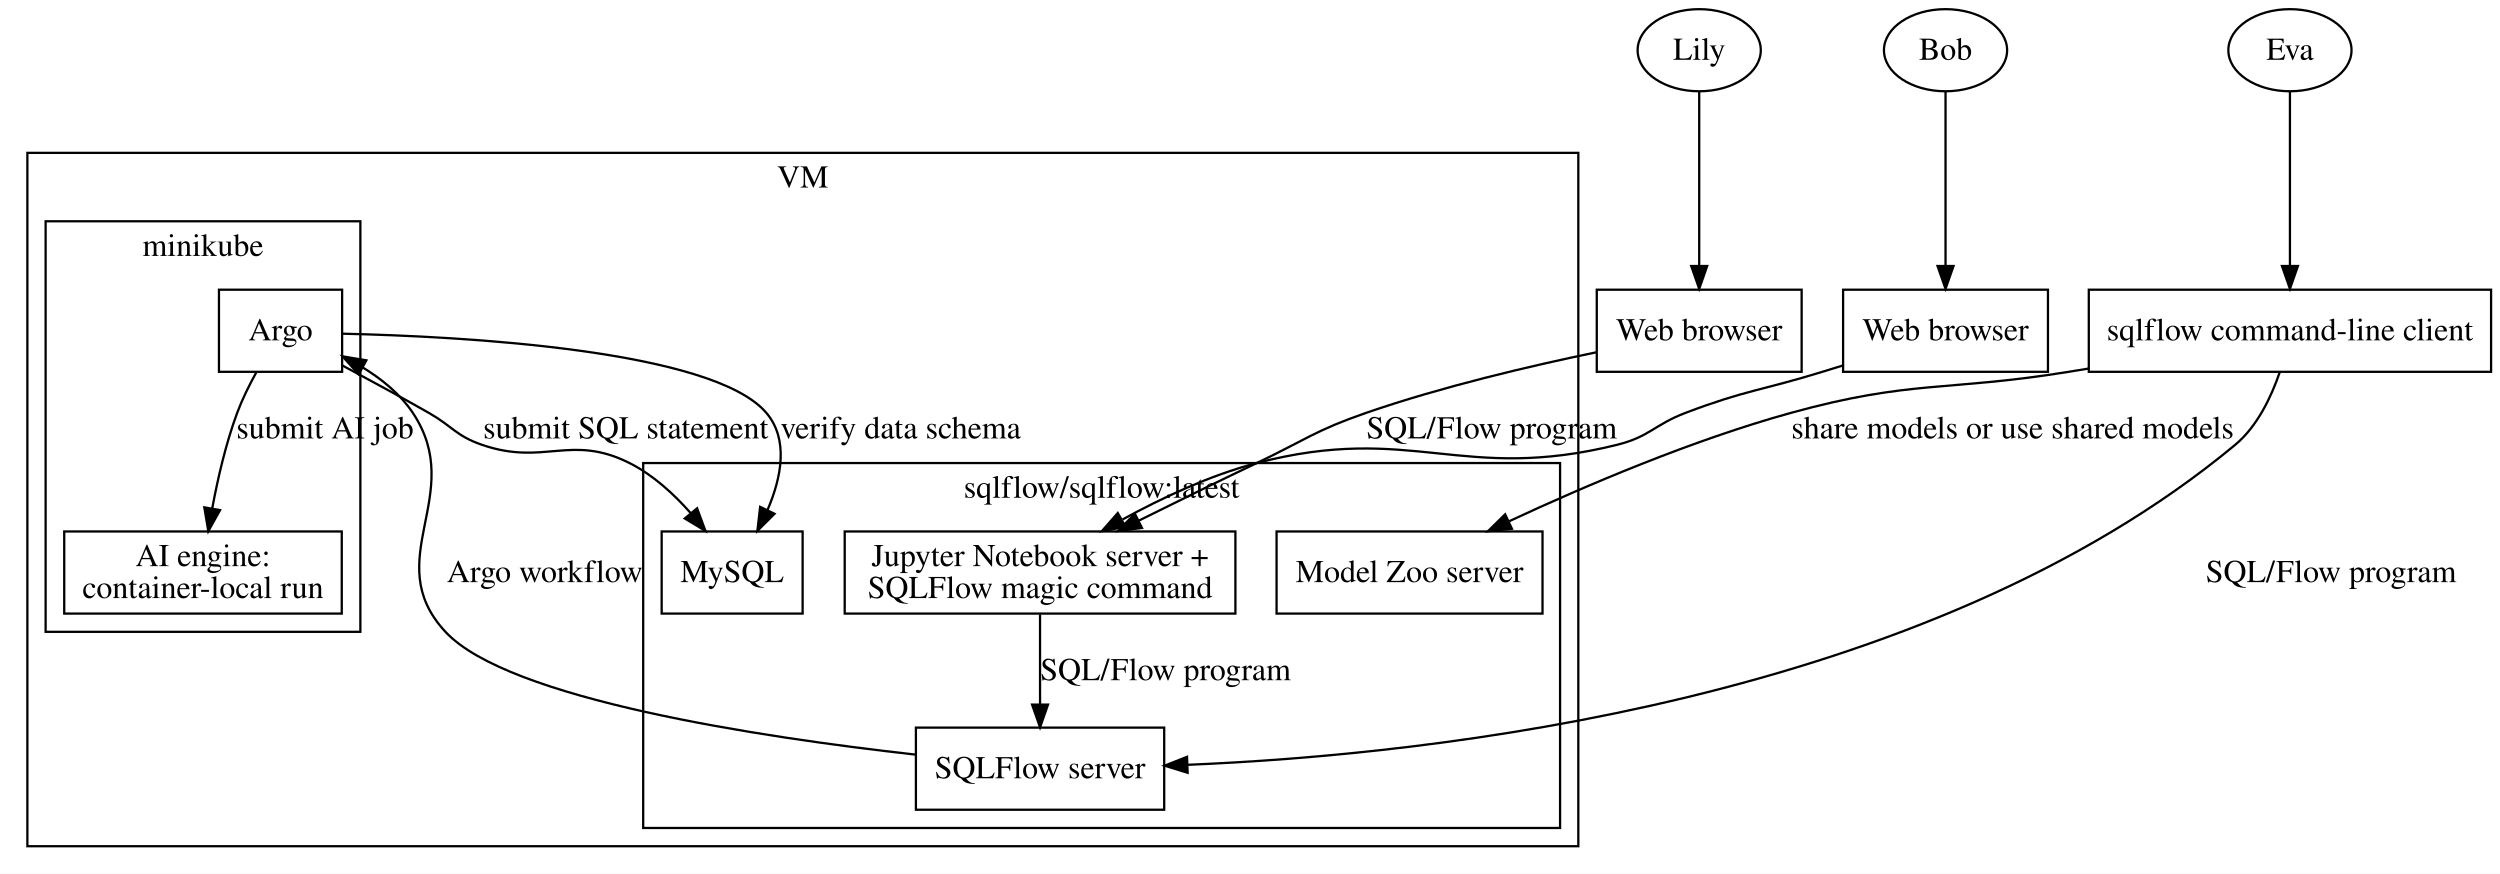
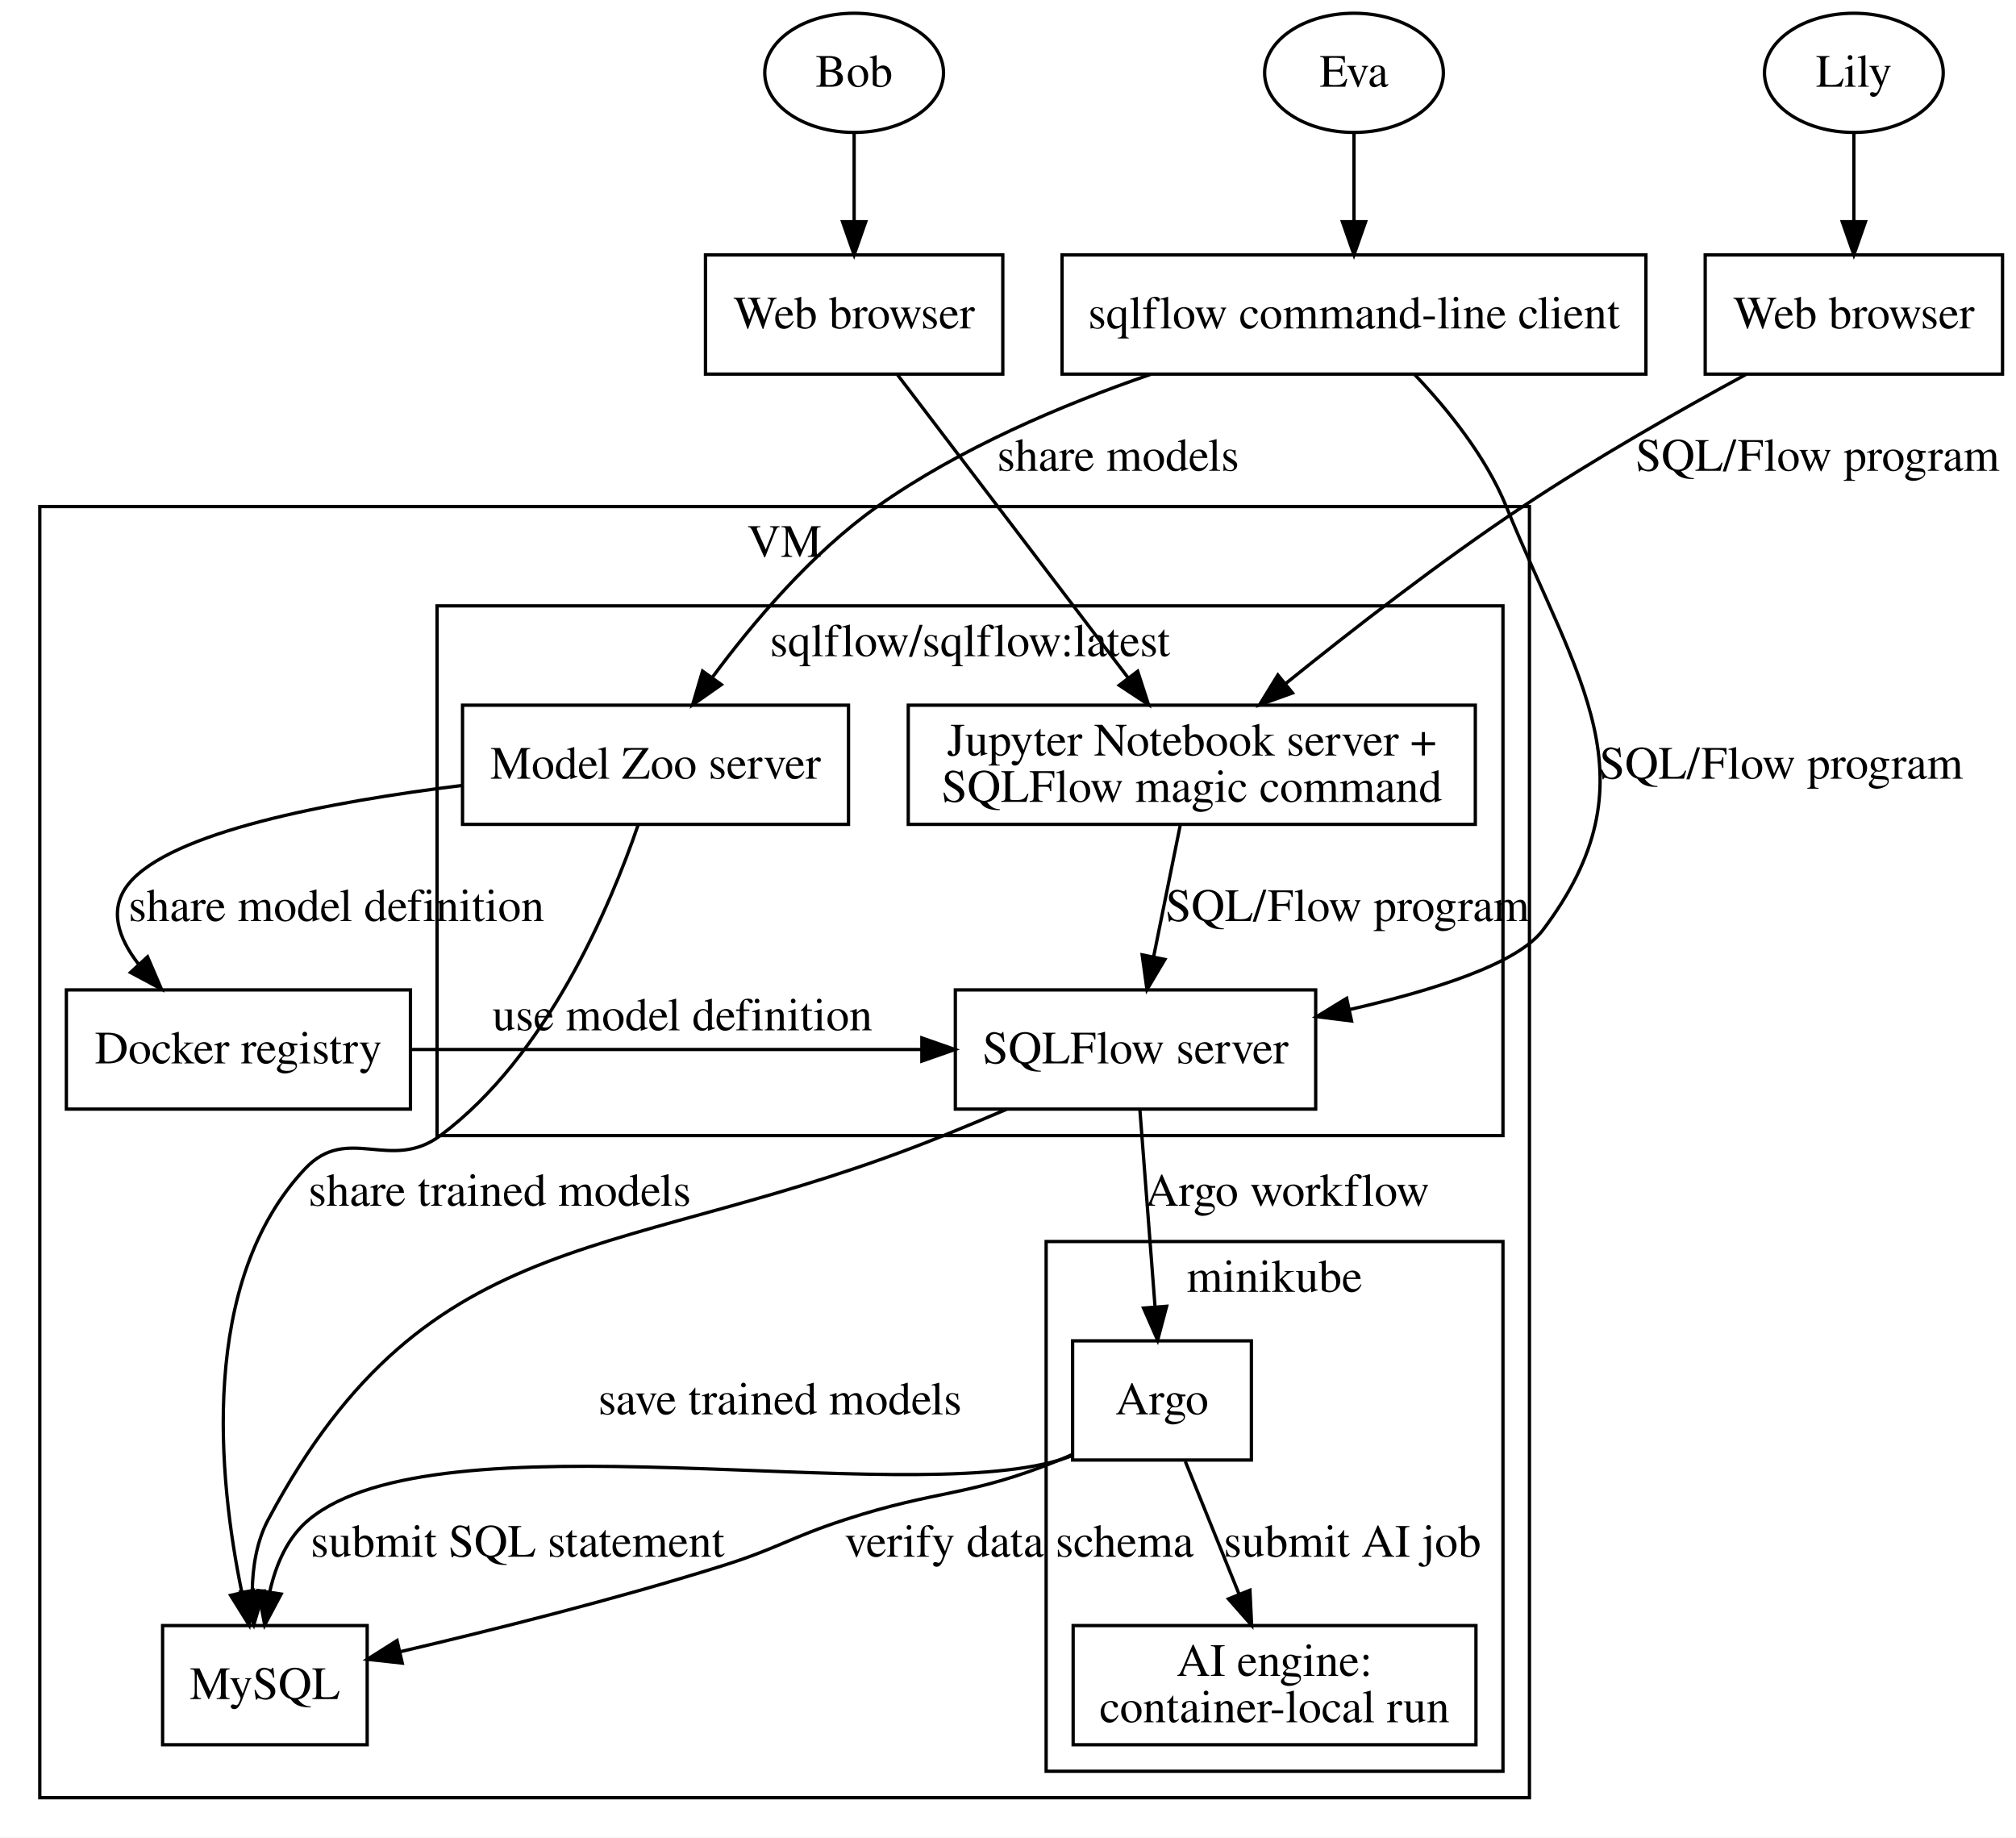
- <svg xmlns="http://www.w3.org/2000/svg" width="1096pt" height="383pt" viewBox="0.00 0.00 1096.10 383.00">
-   <g id="graph0" class="graph" transform="scale(1 1) rotate(0) translate(4 379)">
-     <polygon fill="white" stroke="transparent" points="-4,4 -4,-379 1092.1,-379 1092.1,4 -4,4" />
+ <svg xmlns="http://www.w3.org/2000/svg" width="609pt" height="555pt" viewBox="0.00 0.00 608.96 555.00">
+   <g id="graph0" class="graph" transform="scale(1 1) rotate(0) translate(4 551)">
+     <polygon fill="white" stroke="transparent" points="-4,4 -4,-551 604.96,-551 604.96,4 -4,4" />
    <g id="clust3" class="cluster">
-       <polygon fill="none" stroke="black" points="8,-8 8,-312 688,-312 688,-8 8,-8" />
-       <text text-anchor="middle" x="348" y="-296.8" font-family="Times,serif" font-size="14.00">VM</text>
+       <polygon fill="none" stroke="black" points="8,-8 8,-398 458,-398 458,-8 8,-8" />
+       <text text-anchor="middle" x="233" y="-382.8" font-family="Times,serif" font-size="14.00">VM</text>
    </g>
    <g id="clust4" class="cluster">
-       <polygon fill="none" stroke="black" points="278,-16 278,-176 680,-176 680,-16 278,-16" />
-       <text text-anchor="middle" x="479" y="-160.8" font-family="Times,serif" font-size="14.00">sqlflow/sqlflow:latest</text>
+       <polygon fill="none" stroke="black" points="128,-208 128,-368 450,-368 450,-208 128,-208" />
+       <text text-anchor="middle" x="289" y="-352.8" font-family="Times,serif" font-size="14.00">sqlflow/sqlflow:latest</text>
    </g>
    <g id="clust5" class="cluster">
-       <polygon fill="none" stroke="black" points="16,-102 16,-282 154,-282 154,-102 16,-102" />
-       <text text-anchor="middle" x="85" y="-266.8" font-family="Times,serif" font-size="14.00">minikube</text>
+       <polygon fill="none" stroke="black" points="312,-16 312,-176 450,-176 450,-16 312,-16" />
+       <text text-anchor="middle" x="381" y="-160.8" font-family="Times,serif" font-size="14.00">minikube</text>
    </g>
    <g id="node1" class="node">
-       <ellipse fill="none" stroke="black" cx="741" cy="-357" rx="27" ry="18" />
-       <text text-anchor="middle" x="741" y="-352.8" font-family="Times,serif" font-size="14.00">Lily</text>
+       <ellipse fill="none" stroke="black" cx="556" cy="-529" rx="27" ry="18" />
+       <text text-anchor="middle" x="556" y="-524.8" font-family="Times,serif" font-size="14.00">Lily</text>
    </g>
    <g id="node4" class="node">
-       <polygon fill="none" stroke="black" points="785.91,-252 696.09,-252 696.09,-216 785.91,-216 785.91,-252" />
-       <text text-anchor="middle" x="741" y="-229.8" font-family="Times,serif" font-size="14.00">Web browser</text>
+       <polygon fill="none" stroke="black" points="600.91,-474 511.09,-474 511.09,-438 600.91,-438 600.91,-474" />
+       <text text-anchor="middle" x="556" y="-451.8" font-family="Times,serif" font-size="14.00">Web browser</text>
    </g>
    <g id="edge1" class="edge">
-       <path fill="none" stroke="black" d="M741,-338.92C741,-319.04 741,-285.92 741,-262.42" />
-       <polygon fill="black" stroke="black" points="744.5,-262.38 741,-252.38 737.5,-262.38 744.5,-262.38" />
+       <path fill="none" stroke="black" d="M556,-510.81C556,-502.79 556,-493.05 556,-484.07" />
+       <polygon fill="black" stroke="black" points="559.5,-484.03 556,-474.03 552.5,-484.03 559.5,-484.03" />
    </g>
    <g id="node2" class="node">
-       <ellipse fill="none" stroke="black" cx="849" cy="-357" rx="27" ry="18" />
-       <text text-anchor="middle" x="849" y="-352.8" font-family="Times,serif" font-size="14.00">Bob</text>
+       <ellipse fill="none" stroke="black" cx="254" cy="-529" rx="27" ry="18" />
+       <text text-anchor="middle" x="254" y="-524.8" font-family="Times,serif" font-size="14.00">Bob</text>
    </g>
    <g id="node5" class="node">
-       <polygon fill="none" stroke="black" points="893.91,-252 804.09,-252 804.09,-216 893.91,-216 893.91,-252" />
-       <text text-anchor="middle" x="849" y="-229.8" font-family="Times,serif" font-size="14.00">Web browser</text>
+       <polygon fill="none" stroke="black" points="298.91,-474 209.09,-474 209.09,-438 298.91,-438 298.91,-474" />
+       <text text-anchor="middle" x="254" y="-451.8" font-family="Times,serif" font-size="14.00">Web browser</text>
    </g>
    <g id="edge2" class="edge">
-       <path fill="none" stroke="black" d="M849,-338.92C849,-319.04 849,-285.92 849,-262.42" />
-       <polygon fill="black" stroke="black" points="852.5,-262.38 849,-252.38 845.5,-262.38 852.5,-262.38" />
+       <path fill="none" stroke="black" d="M254,-510.81C254,-502.79 254,-493.05 254,-484.07" />
+       <polygon fill="black" stroke="black" points="257.5,-484.03 254,-474.03 250.5,-484.03 257.5,-484.03" />
    </g>
    <g id="node3" class="node">
-       <ellipse fill="none" stroke="black" cx="1000" cy="-357" rx="27" ry="18" />
-       <text text-anchor="middle" x="1000" y="-352.8" font-family="Times,serif" font-size="14.00">Eva</text>
+       <ellipse fill="none" stroke="black" cx="405" cy="-529" rx="27" ry="18" />
+       <text text-anchor="middle" x="405" y="-524.8" font-family="Times,serif" font-size="14.00">Eva</text>
    </g>
    <g id="node6" class="node">
-       <polygon fill="none" stroke="black" points="1088.19,-252 911.81,-252 911.81,-216 1088.19,-216 1088.19,-252" />
-       <text text-anchor="middle" x="1000" y="-229.8" font-family="Times,serif" font-size="14.00">sqlflow command-line client</text>
+       <polygon fill="none" stroke="black" points="493.19,-474 316.81,-474 316.81,-438 493.19,-438 493.19,-474" />
+       <text text-anchor="middle" x="405" y="-451.8" font-family="Times,serif" font-size="14.00">sqlflow command-line client</text>
+     </g>
+     <g id="edge14" class="edge">
+       <path fill="none" stroke="black" d="M405,-510.81C405,-502.79 405,-493.05 405,-484.07" />
+       <polygon fill="black" stroke="black" points="408.5,-484.03 405,-474.03 401.5,-484.03 408.5,-484.03" />
+     </g>
+     <g id="node9" class="node">
+       <polygon fill="none" stroke="black" points="441.65,-338 270.35,-338 270.35,-302 441.65,-302 441.65,-338" />
+       <text text-anchor="middle" x="356" y="-322.8" font-family="Times,serif" font-size="14.00">Jupyter Notebook server +</text>
+       <text text-anchor="middle" x="356" y="-308.8" font-family="Times,serif" font-size="14.00"> SQLFlow magic command</text>
+     </g>
+     <g id="edge3" class="edge">
+       <path fill="none" stroke="black" d="M523.35,-437.87C503.47,-427.09 477.79,-412.5 456,-398 430.94,-381.33 403.98,-360.37 384.37,-344.54" />
+       <polygon fill="black" stroke="black" points="386.42,-341.69 376.45,-338.09 382,-347.12 386.42,-341.69" />
+       <text text-anchor="middle" x="545.03" y="-408.8" font-family="Times,serif" font-size="14.00">SQL/Flow program</text>
+     </g>
+     <g id="edge4" class="edge">
+       <path fill="none" stroke="black" d="M267.13,-437.76C284.8,-414.54 316.37,-373.06 336.74,-346.31" />
+       <polygon fill="black" stroke="black" points="339.65,-348.25 342.92,-338.18 334.08,-344.01 339.65,-348.25" />
+     </g>
+     <g id="node10" class="node">
+       <polygon fill="none" stroke="black" points="393.43,-252 284.57,-252 284.57,-216 393.43,-216 393.43,-252" />
+       <text text-anchor="middle" x="339" y="-229.8" font-family="Times,serif" font-size="14.00">SQLFlow server</text>
+     </g>
+     <g id="edge15" class="edge">
+       <path fill="none" stroke="black" d="M423.39,-437.8C433.35,-427.32 444.85,-413.07 451,-398 472.58,-345.14 496.41,-315.57 462,-270 454.38,-259.91 429.17,-251.86 403.55,-246.05" />
+       <polygon fill="black" stroke="black" points="404.26,-242.62 393.74,-243.93 402.78,-249.46 404.26,-242.62" />
+       <text text-anchor="middle" x="534.03" y="-315.8" font-family="Times,serif" font-size="14.00">SQL/Flow program</text>
+     </g>
+     <g id="node11" class="node">
+       <polygon fill="none" stroke="black" points="252.3,-338 135.7,-338 135.7,-302 252.3,-302 252.3,-338" />
+       <text text-anchor="middle" x="194" y="-315.8" font-family="Times,serif" font-size="14.00">Model Zoo server</text>
+     </g>
+     <g id="edge16" class="edge">
+       <path fill="none" stroke="black" d="M343.62,-437.94C316.76,-428.71 285.8,-415.55 261,-398 241.17,-383.97 223.36,-362.88 211.1,-346.32" />
+       <polygon fill="black" stroke="black" points="213.89,-344.21 205.21,-338.13 208.21,-348.29 213.89,-344.21" />
+       <text text-anchor="middle" x="333.74" y="-408.8" font-family="Times,serif" font-size="14.00">share models</text>
+     </g>
+     <g id="node7" class="node">
+       <polygon fill="none" stroke="black" points="119.97,-252 16.03,-252 16.03,-216 119.97,-216 119.97,-252" />
+       <text text-anchor="middle" x="68" y="-229.8" font-family="Times,serif" font-size="14.00">Docker registry</text>
+     </g>
+     <g id="edge11" class="edge">
+       <path fill="none" stroke="black" d="M119.93,-234C163.89,-234 227.1,-234 274.33,-234" />
+       <polygon fill="black" stroke="black" points="274.46,-237.5 284.46,-234 274.46,-230.5 274.46,-237.5" />
+       <text text-anchor="middle" x="202.13" y="-239.8" font-family="Times,serif" font-size="14.00">use model definition</text>
+     </g>
+     <g id="node8" class="node">
+       <polygon fill="none" stroke="black" points="106.9,-60 45.1,-60 45.1,-24 106.9,-24 106.9,-60" />
+       <text text-anchor="middle" x="76" y="-37.8" font-family="Times,serif" font-size="14.00">MySQL</text>
+     </g>
+     <g id="edge5" class="edge">
+       <path fill="none" stroke="black" d="M352.48,-301.6C350.16,-290.14 347.08,-274.93 344.45,-261.93" />
+       <polygon fill="black" stroke="black" points="347.87,-261.2 342.46,-252.1 341.01,-262.59 347.87,-261.2" />
+       <text text-anchor="middle" x="403.03" y="-272.8" font-family="Times,serif" font-size="14.00">SQL/Flow program</text>
+     </g>
+     <g id="edge12" class="edge">
+       <path fill="none" stroke="black" d="M300.1,-215.96C293.74,-213.25 287.2,-210.51 281,-208 184.34,-168.82 126.07,-184.03 77,-92 73.52,-85.47 72.29,-77.72 72.18,-70.33" />
+       <polygon fill="black" stroke="black" points="75.68,-70.45 72.66,-60.29 68.68,-70.11 75.68,-70.45" />
+       <text text-anchor="middle" x="231.59" y="-123.8" font-family="Times,serif" font-size="14.00">save trained models</text>
+     </g>
+     <g id="node12" class="node">
+       <polygon fill="none" stroke="black" points="374,-146 320,-146 320,-110 374,-110 374,-146" />
+       <text text-anchor="middle" x="347" y="-123.8" font-family="Times,serif" font-size="14.00">Argo</text>
+     </g>
+     <g id="edge6" class="edge">
+       <path fill="none" stroke="black" d="M340.32,-215.83C341.57,-199.64 343.45,-175.13 344.9,-156.27" />
+       <polygon fill="black" stroke="black" points="348.4,-156.44 345.68,-146.2 341.42,-155.9 348.4,-156.44" />
+       <text text-anchor="middle" x="384.85" y="-186.8" font-family="Times,serif" font-size="14.00">Argo workflow</text>
    </g>
    <g id="edge10" class="edge">
-       <path fill="none" stroke="black" d="M1000,-338.92C1000,-319.04 1000,-285.92 1000,-262.42" />
-       <polygon fill="black" stroke="black" points="1003.5,-262.38 1000,-252.38 996.5,-262.38 1003.5,-262.38" />
+       <path fill="none" stroke="black" d="M135.74,-313.78C95.67,-308.84 47.48,-299.77 34.8,-284 28.72,-276.43 31.65,-267.77 37.77,-259.86" />
+       <polygon fill="black" stroke="black" points="40.55,-262 44.73,-252.27 35.4,-257.27 40.55,-262" />
+       <text text-anchor="middle" x="97.6" y="-272.8" font-family="Times,serif" font-size="14.00">share model definition</text>
    </g>
-     <g id="node7" class="node">
-       <polygon fill="none" stroke="black" points="537.65,-146 366.35,-146 366.35,-110 537.65,-110 537.65,-146" />
-       <text text-anchor="middle" x="452" y="-130.8" font-family="Times,serif" font-size="14.00">Jupyter Notebook server +</text>
-       <text text-anchor="middle" x="452" y="-116.8" font-family="Times,serif" font-size="14.00"> SQLFlow magic command</text>
-     </g>
-     <g id="edge3" class="edge">
-       <path fill="none" stroke="black" d="M695.93,-224.57C666.73,-218.53 628.09,-209.45 594.95,-198 572.79,-190.34 568.17,-186.09 547,-176 530.06,-167.93 511.54,-158.83 495.39,-150.8" />
-       <polygon fill="black" stroke="black" points="496.69,-147.54 486.18,-146.21 493.57,-153.8 496.69,-147.54" />
-       <text text-anchor="middle" x="650.03" y="-186.8" font-family="Times,serif" font-size="14.00">SQL/Flow program</text>
-     </g>
-     <g id="edge4" class="edge">
-       <path fill="none" stroke="black" d="M803.93,-218.76C800.91,-217.82 797.91,-216.9 795,-216 768.39,-207.82 761.02,-207.91 735,-198 721.25,-192.76 719.28,-187.55 705,-184 636.76,-167.04 615.04,-193.74 547,-176 526.57,-170.67 505.36,-160.68 488.19,-151.27" />
-       <polygon fill="black" stroke="black" points="489.52,-148 479.09,-146.14 486.08,-154.1 489.52,-148" />
-     </g>
-     <g id="node8" class="node">
-       <polygon fill="none" stroke="black" points="506.43,-60 397.57,-60 397.57,-24 506.43,-24 506.43,-60" />
-       <text text-anchor="middle" x="452" y="-37.8" font-family="Times,serif" font-size="14.00">SQLFlow server</text>
-     </g>
-     <g id="edge11" class="edge">
-       <path fill="none" stroke="black" d="M995.5,-215.75C991.88,-205.16 985.76,-192.11 976,-184 840.69,-71.59 623.99,-48.15 516.62,-43.69" />
-       <polygon fill="black" stroke="black" points="516.7,-40.19 506.58,-43.32 516.44,-47.19 516.7,-40.19" />
-       <text text-anchor="middle" x="1018.03" y="-123.8" font-family="Times,serif" font-size="14.00">SQL/Flow program</text>
-     </g>
-     <g id="node9" class="node">
-       <polygon fill="none" stroke="black" points="672.3,-146 555.7,-146 555.7,-110 672.3,-110 672.3,-146" />
-       <text text-anchor="middle" x="614" y="-123.8" font-family="Times,serif" font-size="14.00">Model Zoo server</text>
-     </g>
-     <g id="edge12" class="edge">
-       <path fill="none" stroke="black" d="M911.73,-217.43C908.79,-216.94 905.87,-216.46 903,-216 848.99,-207.28 833.96,-212.54 781.22,-198 737.96,-186.07 690.89,-165.96 657.75,-150.52" />
-       <polygon fill="black" stroke="black" points="658.89,-147.19 648.36,-146.1 655.91,-153.52 658.89,-147.19" />
-       <text text-anchor="middle" x="878.39" y="-186.8" font-family="Times,serif" font-size="14.00">share models or use shared models</text>
-     </g>
-     <g id="edge5" class="edge">
-       <path fill="none" stroke="black" d="M452,-109.6C452,-98.26 452,-83.23 452,-70.32" />
-       <polygon fill="black" stroke="black" points="455.5,-70.1 452,-60.1 448.5,-70.1 455.5,-70.1" />
-       <text text-anchor="middle" x="507.03" y="-80.8" font-family="Times,serif" font-size="14.00">SQL/Flow program</text>
-     </g>
-     <g id="node11" class="node">
-       <polygon fill="none" stroke="black" points="146,-252 92,-252 92,-216 146,-216 146,-252" />
-       <text text-anchor="middle" x="119" y="-229.8" font-family="Times,serif" font-size="14.00">Argo</text>
-     </g>
-     <g id="edge6" class="edge">
-       <path fill="none" stroke="black" d="M397.35,-48.17C329.33,-55.79 218.77,-72.41 191.3,-102 161.96,-133.62 200.92,-162.1 177,-198 171.53,-206.21 163.42,-212.79 154.98,-217.94" />
-       <polygon fill="black" stroke="black" points="153.25,-214.9 146.17,-222.79 156.62,-221.03 153.25,-214.9" />
-       <text text-anchor="middle" x="234.85" y="-123.8" font-family="Times,serif" font-size="14.00">Argo workflow</text>
-     </g>
-     <g id="node10" class="node">
-       <polygon fill="none" stroke="black" points="347.9,-146 286.1,-146 286.1,-110 347.9,-110 347.9,-146" />
-       <text text-anchor="middle" x="317" y="-123.8" font-family="Times,serif" font-size="14.00">MySQL</text>
+     <g id="edge13" class="edge">
+       <path fill="none" stroke="black" d="M188.74,-301.81C180.27,-277.14 161.23,-232.02 129,-208 114.01,-196.83 100.96,-211.62 88.15,-198 55.97,-163.79 61.92,-104.48 69.04,-69.99" />
+       <polygon fill="black" stroke="black" points="72.47,-70.66 71.24,-60.14 65.64,-69.13 72.47,-70.66" />
+       <text text-anchor="middle" x="146.92" y="-186.8" font-family="Times,serif" font-size="14.00">share trained models</text>
    </g>
    <g id="edge7" class="edge">
-       <path fill="none" stroke="black" d="M146.04,-218.81C157.77,-212.55 171.64,-205.04 184,-198 194.5,-192.02 195.88,-187.94 207.3,-184 234.69,-174.55 246.1,-189 272,-176 282.25,-170.86 291.45,-162.4 298.82,-154.06" />
-       <polygon fill="black" stroke="black" points="301.63,-156.16 305.3,-146.22 296.23,-151.7 301.63,-156.16" />
-       <text text-anchor="middle" x="270.35" y="-186.8" font-family="Times,serif" font-size="14.00">submit SQL statement</text>
+       <path fill="none" stroke="black" d="M319.89,-111.32C318.59,-110.83 317.29,-110.39 316,-110 267.58,-95.53 128.19,-124.27 89.3,-92 82.81,-86.62 79.31,-78.42 77.48,-70.26" />
+       <polygon fill="black" stroke="black" points="80.91,-69.52 75.94,-60.16 73.99,-70.57 80.91,-69.52" />
+       <text text-anchor="middle" x="152.35" y="-80.8" font-family="Times,serif" font-size="14.00">submit SQL statement</text>
    </g>
    <g id="edge9" class="edge">
-       <path fill="none" stroke="black" d="M146.29,-232.71C198.28,-231.52 308.47,-225.71 332,-198 341.93,-186.31 338.57,-169.56 332.54,-155.49" />
-       <polygon fill="black" stroke="black" points="335.58,-153.75 328.07,-146.28 329.28,-156.8 335.58,-153.75" />
-       <text text-anchor="middle" x="390.86" y="-186.8" font-family="Times,serif" font-size="14.00">verify data schema</text>
+       <path fill="none" stroke="black" d="M319.78,-111.63C318.52,-111.06 317.25,-110.51 316,-110 288.34,-98.75 279.66,-101.26 251.28,-92 234.45,-86.51 230.89,-83.29 214,-78 181.79,-67.9 144.68,-58.62 117.06,-52.15" />
+       <polygon fill="black" stroke="black" points="117.5,-48.66 106.97,-49.82 115.92,-55.48 117.5,-48.66" />
+       <text text-anchor="middle" x="303.86" y="-80.8" font-family="Times,serif" font-size="14.00">verify data schema</text>
    </g>
-     <g id="node12" class="node">
-       <polygon fill="none" stroke="black" points="145.84,-146 24.16,-146 24.16,-110 145.84,-110 145.84,-146" />
-       <text text-anchor="middle" x="85" y="-130.8" font-family="Times,serif" font-size="14.00">AI engine:</text>
-       <text text-anchor="middle" x="85" y="-116.8" font-family="Times,serif" font-size="14.00">container-local run</text>
+     <g id="node13" class="node">
+       <polygon fill="none" stroke="black" points="441.84,-60 320.16,-60 320.16,-24 441.84,-24 441.84,-60" />
+       <text text-anchor="middle" x="381" y="-44.8" font-family="Times,serif" font-size="14.00">AI engine:</text>
+       <text text-anchor="middle" x="381" y="-30.8" font-family="Times,serif" font-size="14.00">container-local run</text>
    </g>
    <g id="edge8" class="edge">
-       <path fill="none" stroke="black" d="M108.32,-215.65C105.28,-210.16 102.2,-203.96 99.99,-198 95.02,-184.62 91.47,-169.15 89.08,-156.24" />
-       <polygon fill="black" stroke="black" points="92.48,-155.37 87.33,-146.11 85.58,-156.56 92.48,-155.37" />
-       <text text-anchor="middle" x="138.51" y="-186.8" font-family="Times,serif" font-size="14.00">submit AI job</text>
+       <path fill="none" stroke="black" d="M354.04,-109.6C358.73,-98.03 364.96,-82.62 370.26,-69.54" />
+       <polygon fill="black" stroke="black" points="373.57,-70.68 374.08,-60.1 367.08,-68.05 373.57,-70.68" />
+       <text text-anchor="middle" x="404.51" y="-80.8" font-family="Times,serif" font-size="14.00">submit AI job</text>
    </g>
  </g>
</svg>
